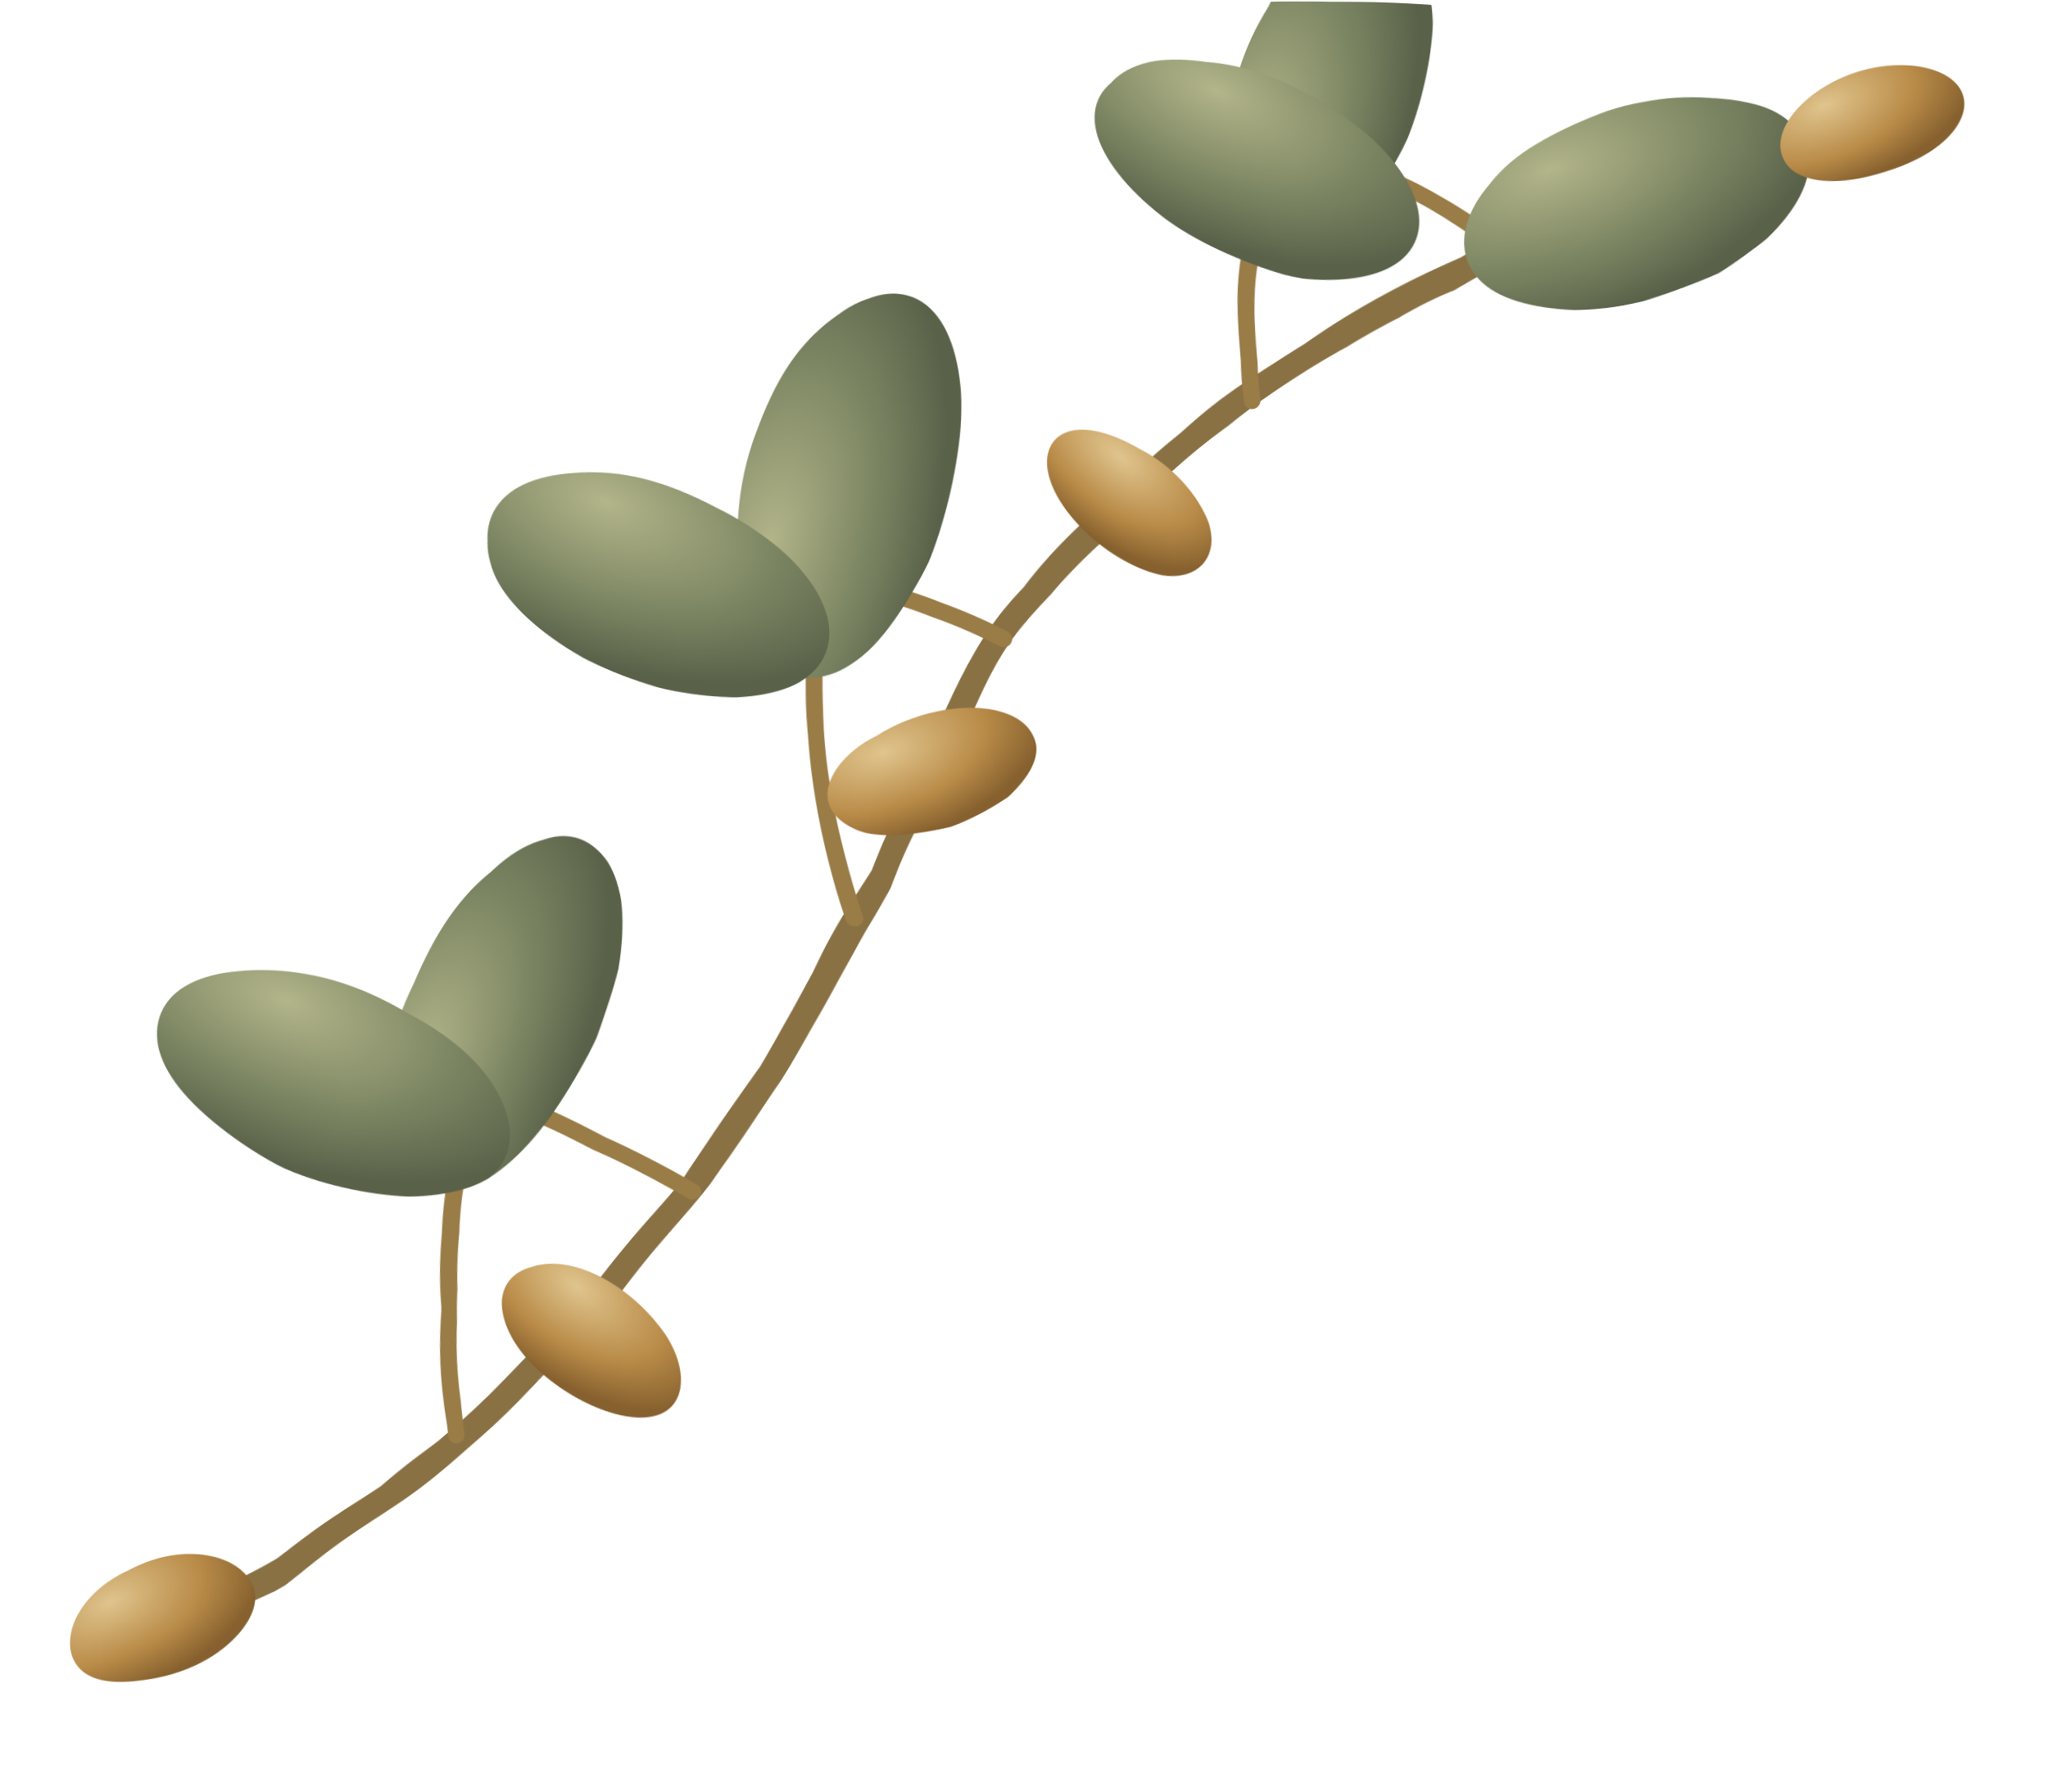
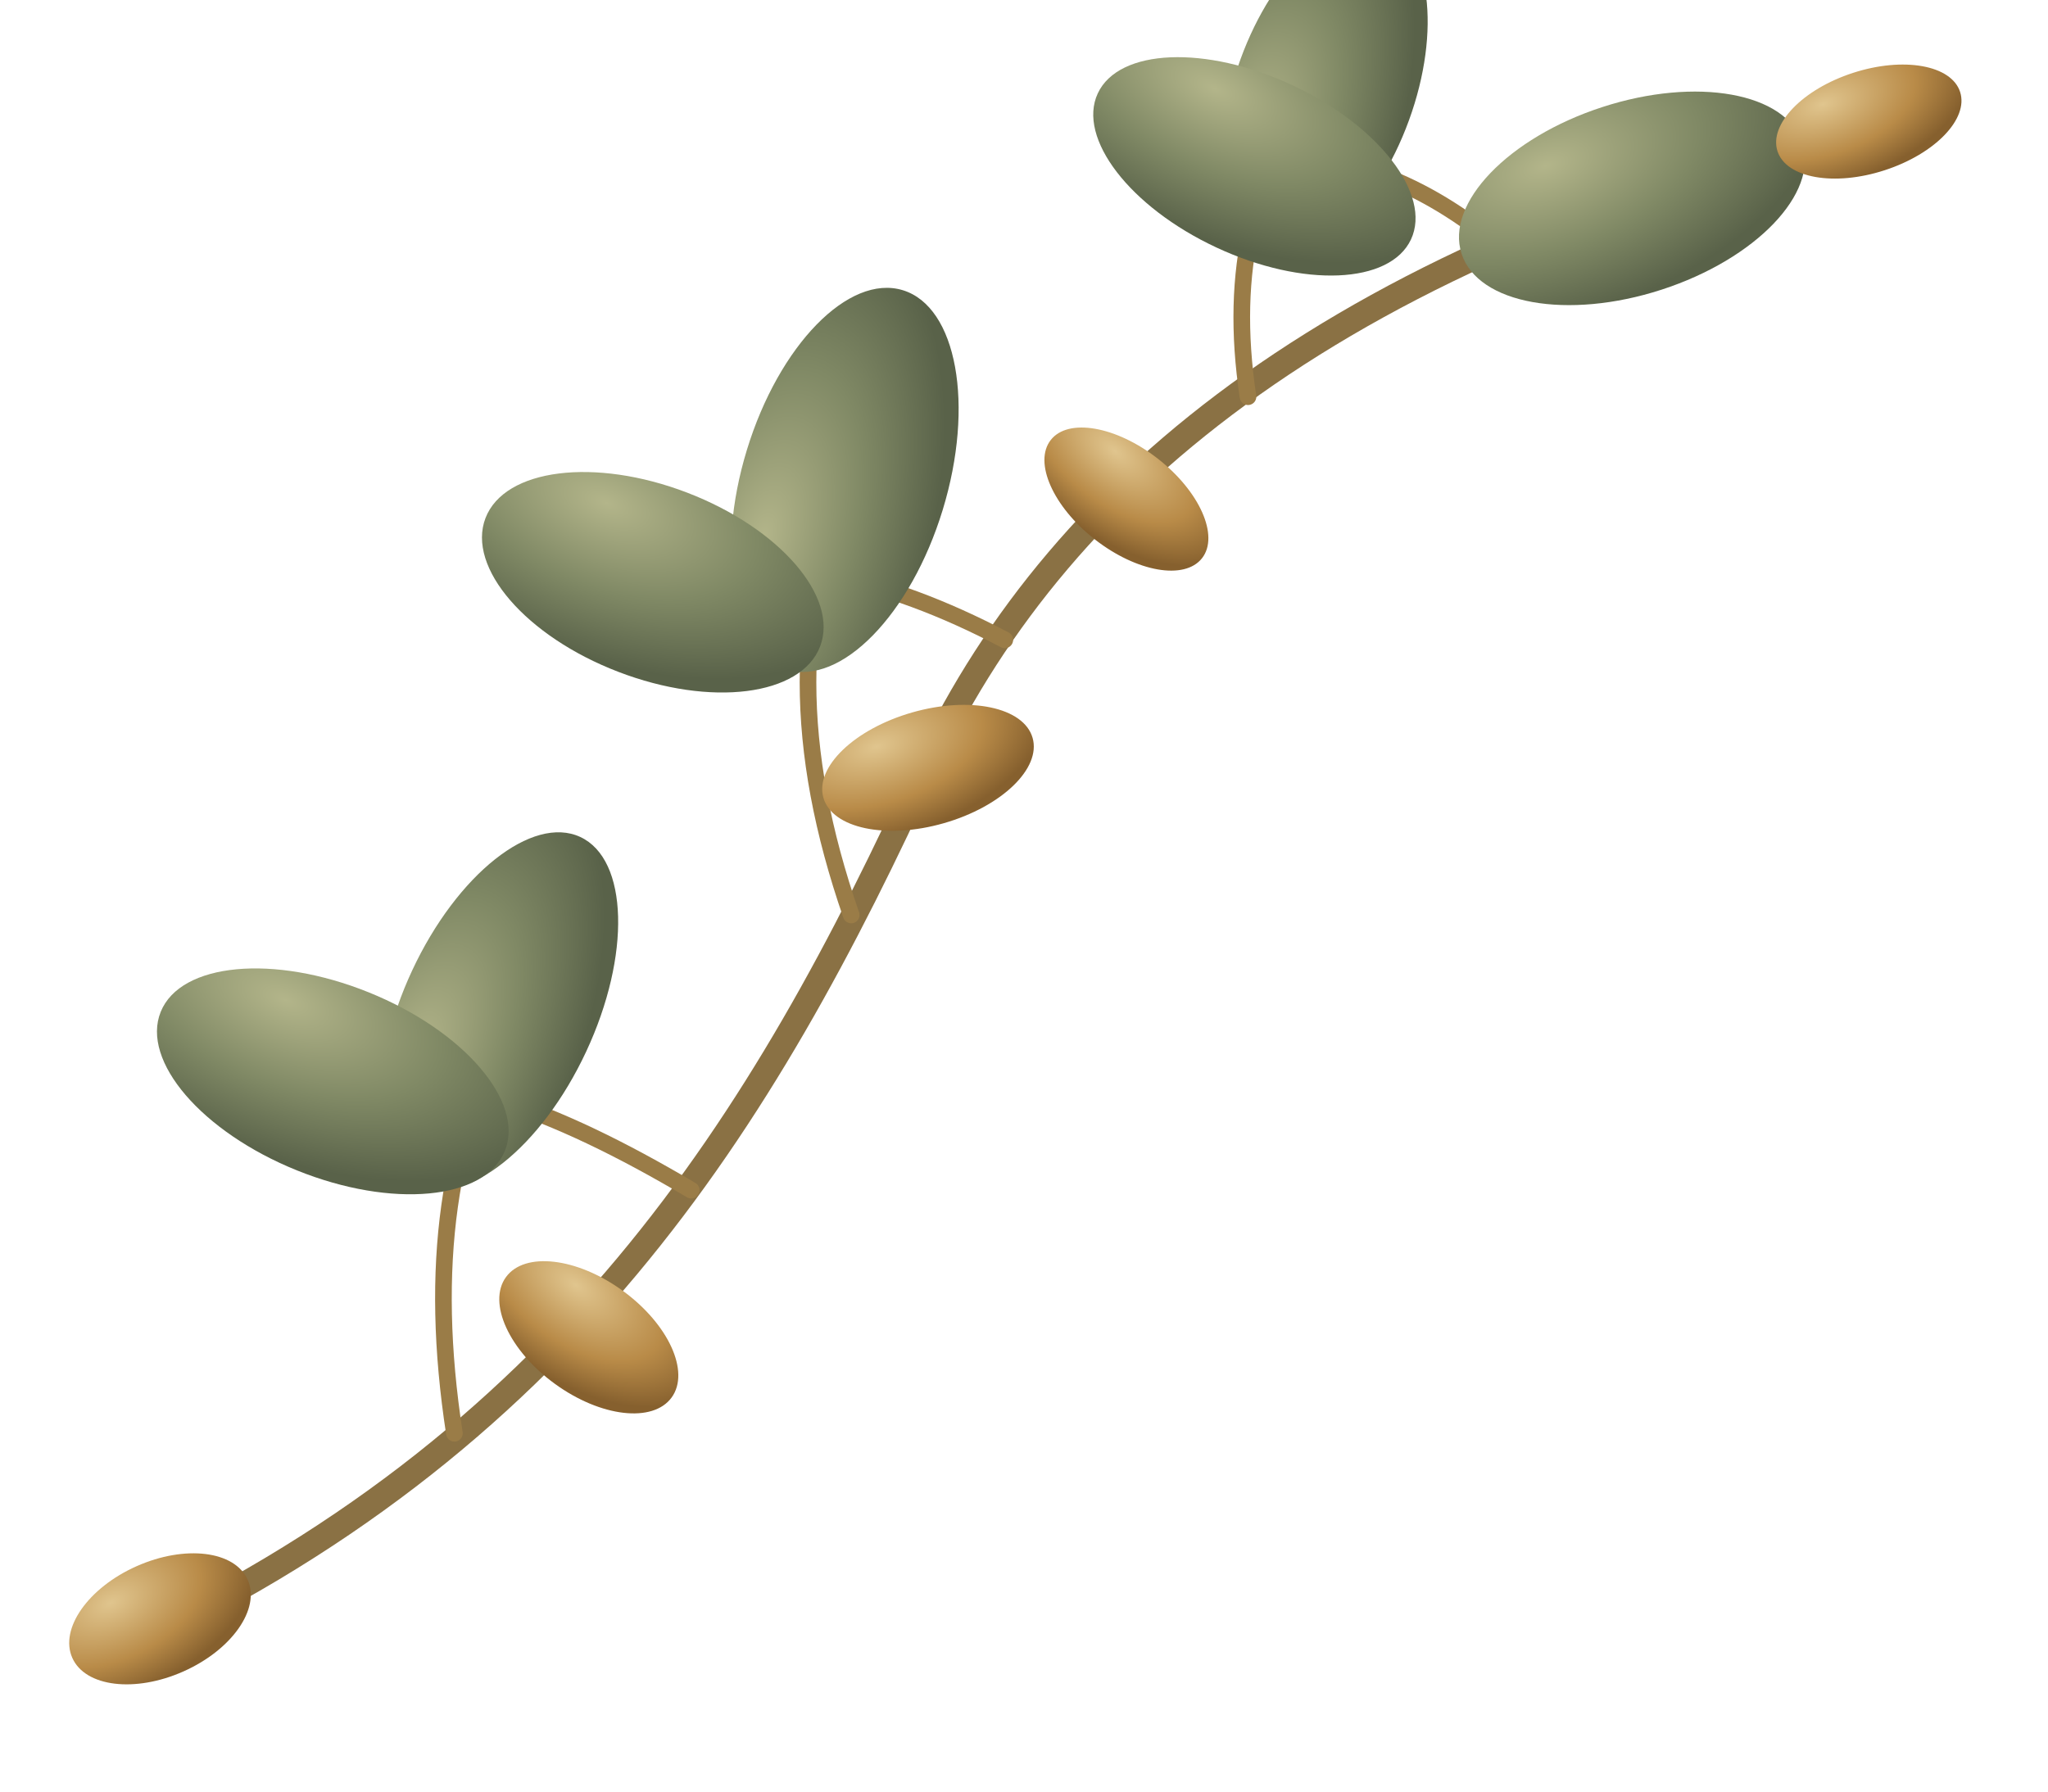
<svg xmlns="http://www.w3.org/2000/svg" viewBox="0 0 320 280" role="img" aria-label="">
  <defs>
    <radialGradient id="leaf" cx="30%" cy="20%" r="80%">
      <stop stop-color="#b3b58a" />
      <stop offset=".55" stop-color="#808965" />
      <stop offset="1" stop-color="#596249" />
    </radialGradient>
    <radialGradient id="gold" cx="30%" cy="20%" r="80%">
      <stop stop-color="#e0c58e" />
      <stop offset=".62" stop-color="#b98b48" />
      <stop offset="1" stop-color="#86602e" />
    </radialGradient>
    <filter id="wc" x="-20%" y="-20%" width="140%" height="140%">
      <feTurbulence baseFrequency=".022" numOctaves="2" seed="12" result="n" />
      <feDisplacementMap in="SourceGraphic" in2="n" scale="2" />
    </filter>
  </defs>
-   <g filter="url(#wc)">
+   <g>
    <path d="M18 258C88 226 119 176 145 119 166 75 210 39 293 19" fill="none" stroke="#8a7144" stroke-width="4" stroke-linecap="round" />
    <path d="M71 224c-4-26-1-47 9-65M108 186c-22-13-39-19-59-18M133 143c-9-26-9-48 0-69M157 100c-19-10-37-14-56-10M195 62c-3-20 1-35 11-50M235 39c-13-11-25-15-39-15" fill="none" stroke="#9a7c47" stroke-width="2.6" stroke-linecap="round" />
    <g fill="url(#leaf)">
      <ellipse cx="78" cy="158" rx="30" ry="15" transform="rotate(-65 78 158)" />
      <ellipse cx="52" cy="169" rx="29" ry="15" transform="rotate(22 52 169)" />
      <ellipse cx="132" cy="75" rx="31" ry="16" transform="rotate(-73 132 75)" />
      <ellipse cx="102" cy="91" rx="28" ry="15" transform="rotate(21 102 91)" />
      <ellipse cx="207" cy="14" rx="27" ry="14" transform="rotate(-70 207 14)" />
      <ellipse cx="196" cy="26" rx="27" ry="14" transform="rotate(25 196 26)" />
      <ellipse cx="255" cy="31" rx="28" ry="15" transform="rotate(-18 255 31)" />
    </g>
    <g fill="url(#gold)">
      <ellipse cx="25" cy="253" rx="15" ry="9" transform="rotate(-24 25 253)" />
      <ellipse cx="92" cy="209" rx="16" ry="9" transform="rotate(36 92 209)" />
      <ellipse cx="145" cy="120" rx="17" ry="9" transform="rotate(-16 145 120)" />
      <ellipse cx="176" cy="78" rx="15" ry="8" transform="rotate(38 176 78)" />
      <ellipse cx="292" cy="19" rx="15" ry="8" transform="rotate(-18 292 19)" />
    </g>
  </g>
</svg>
